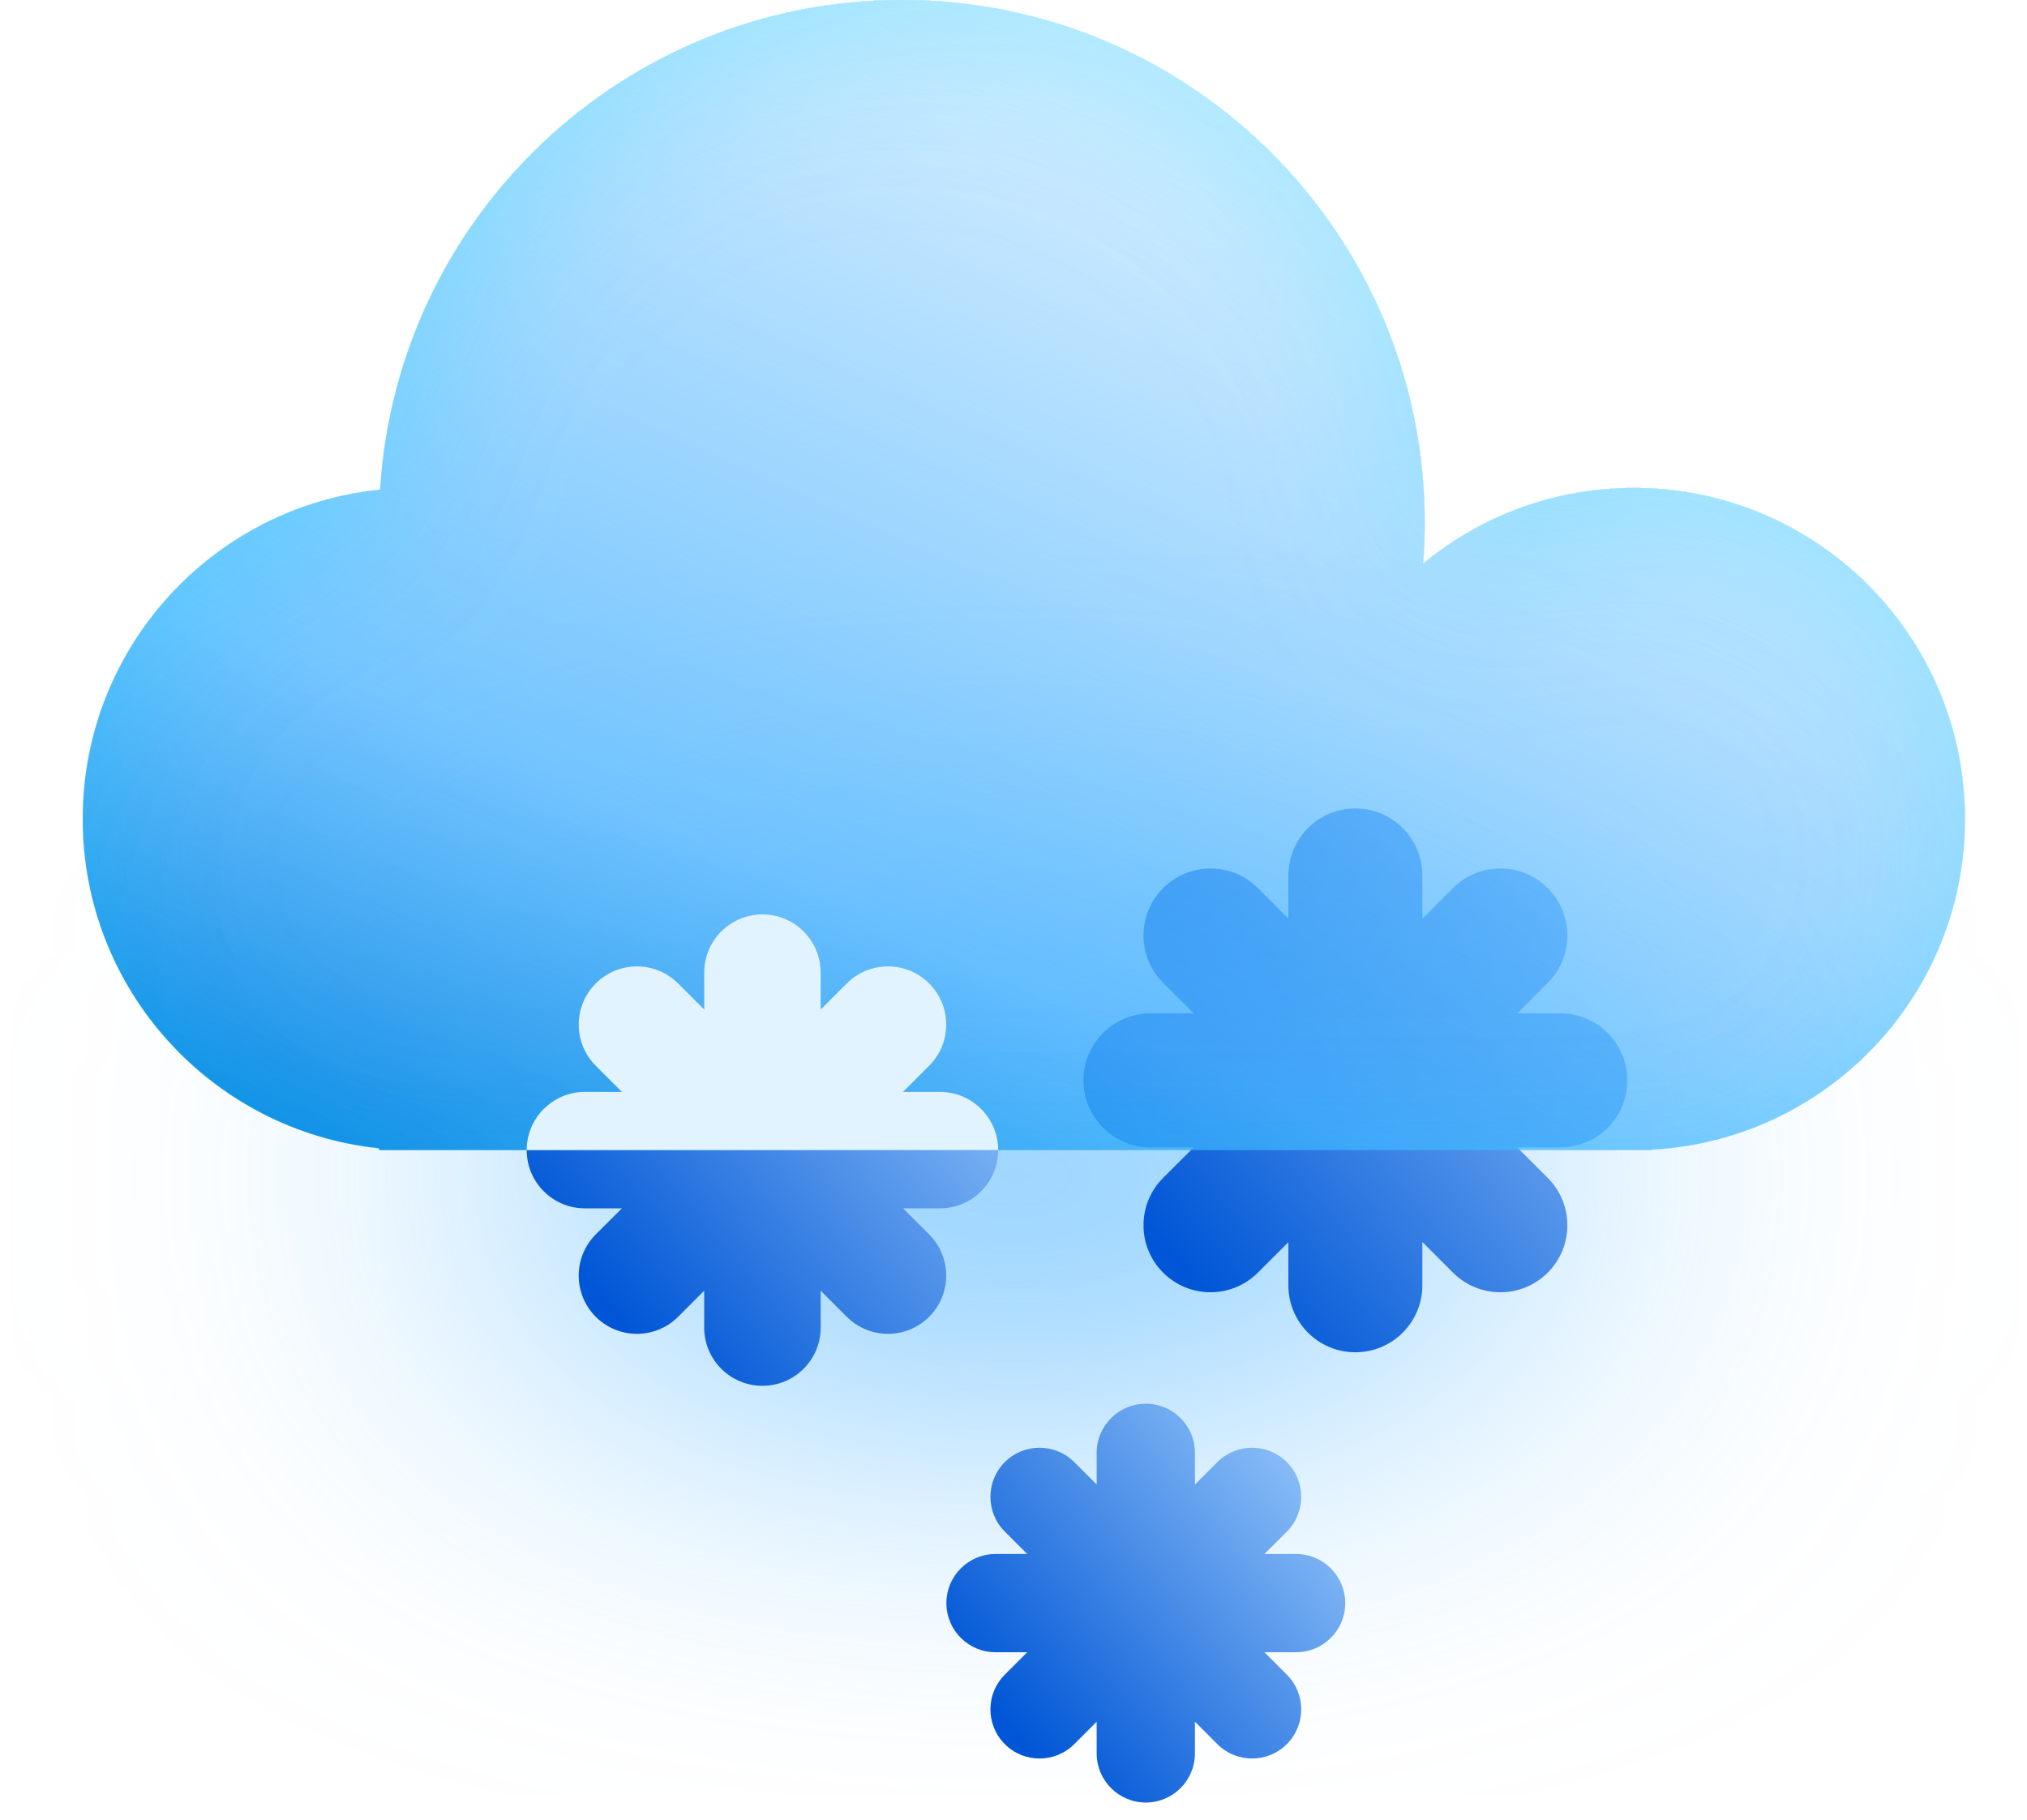
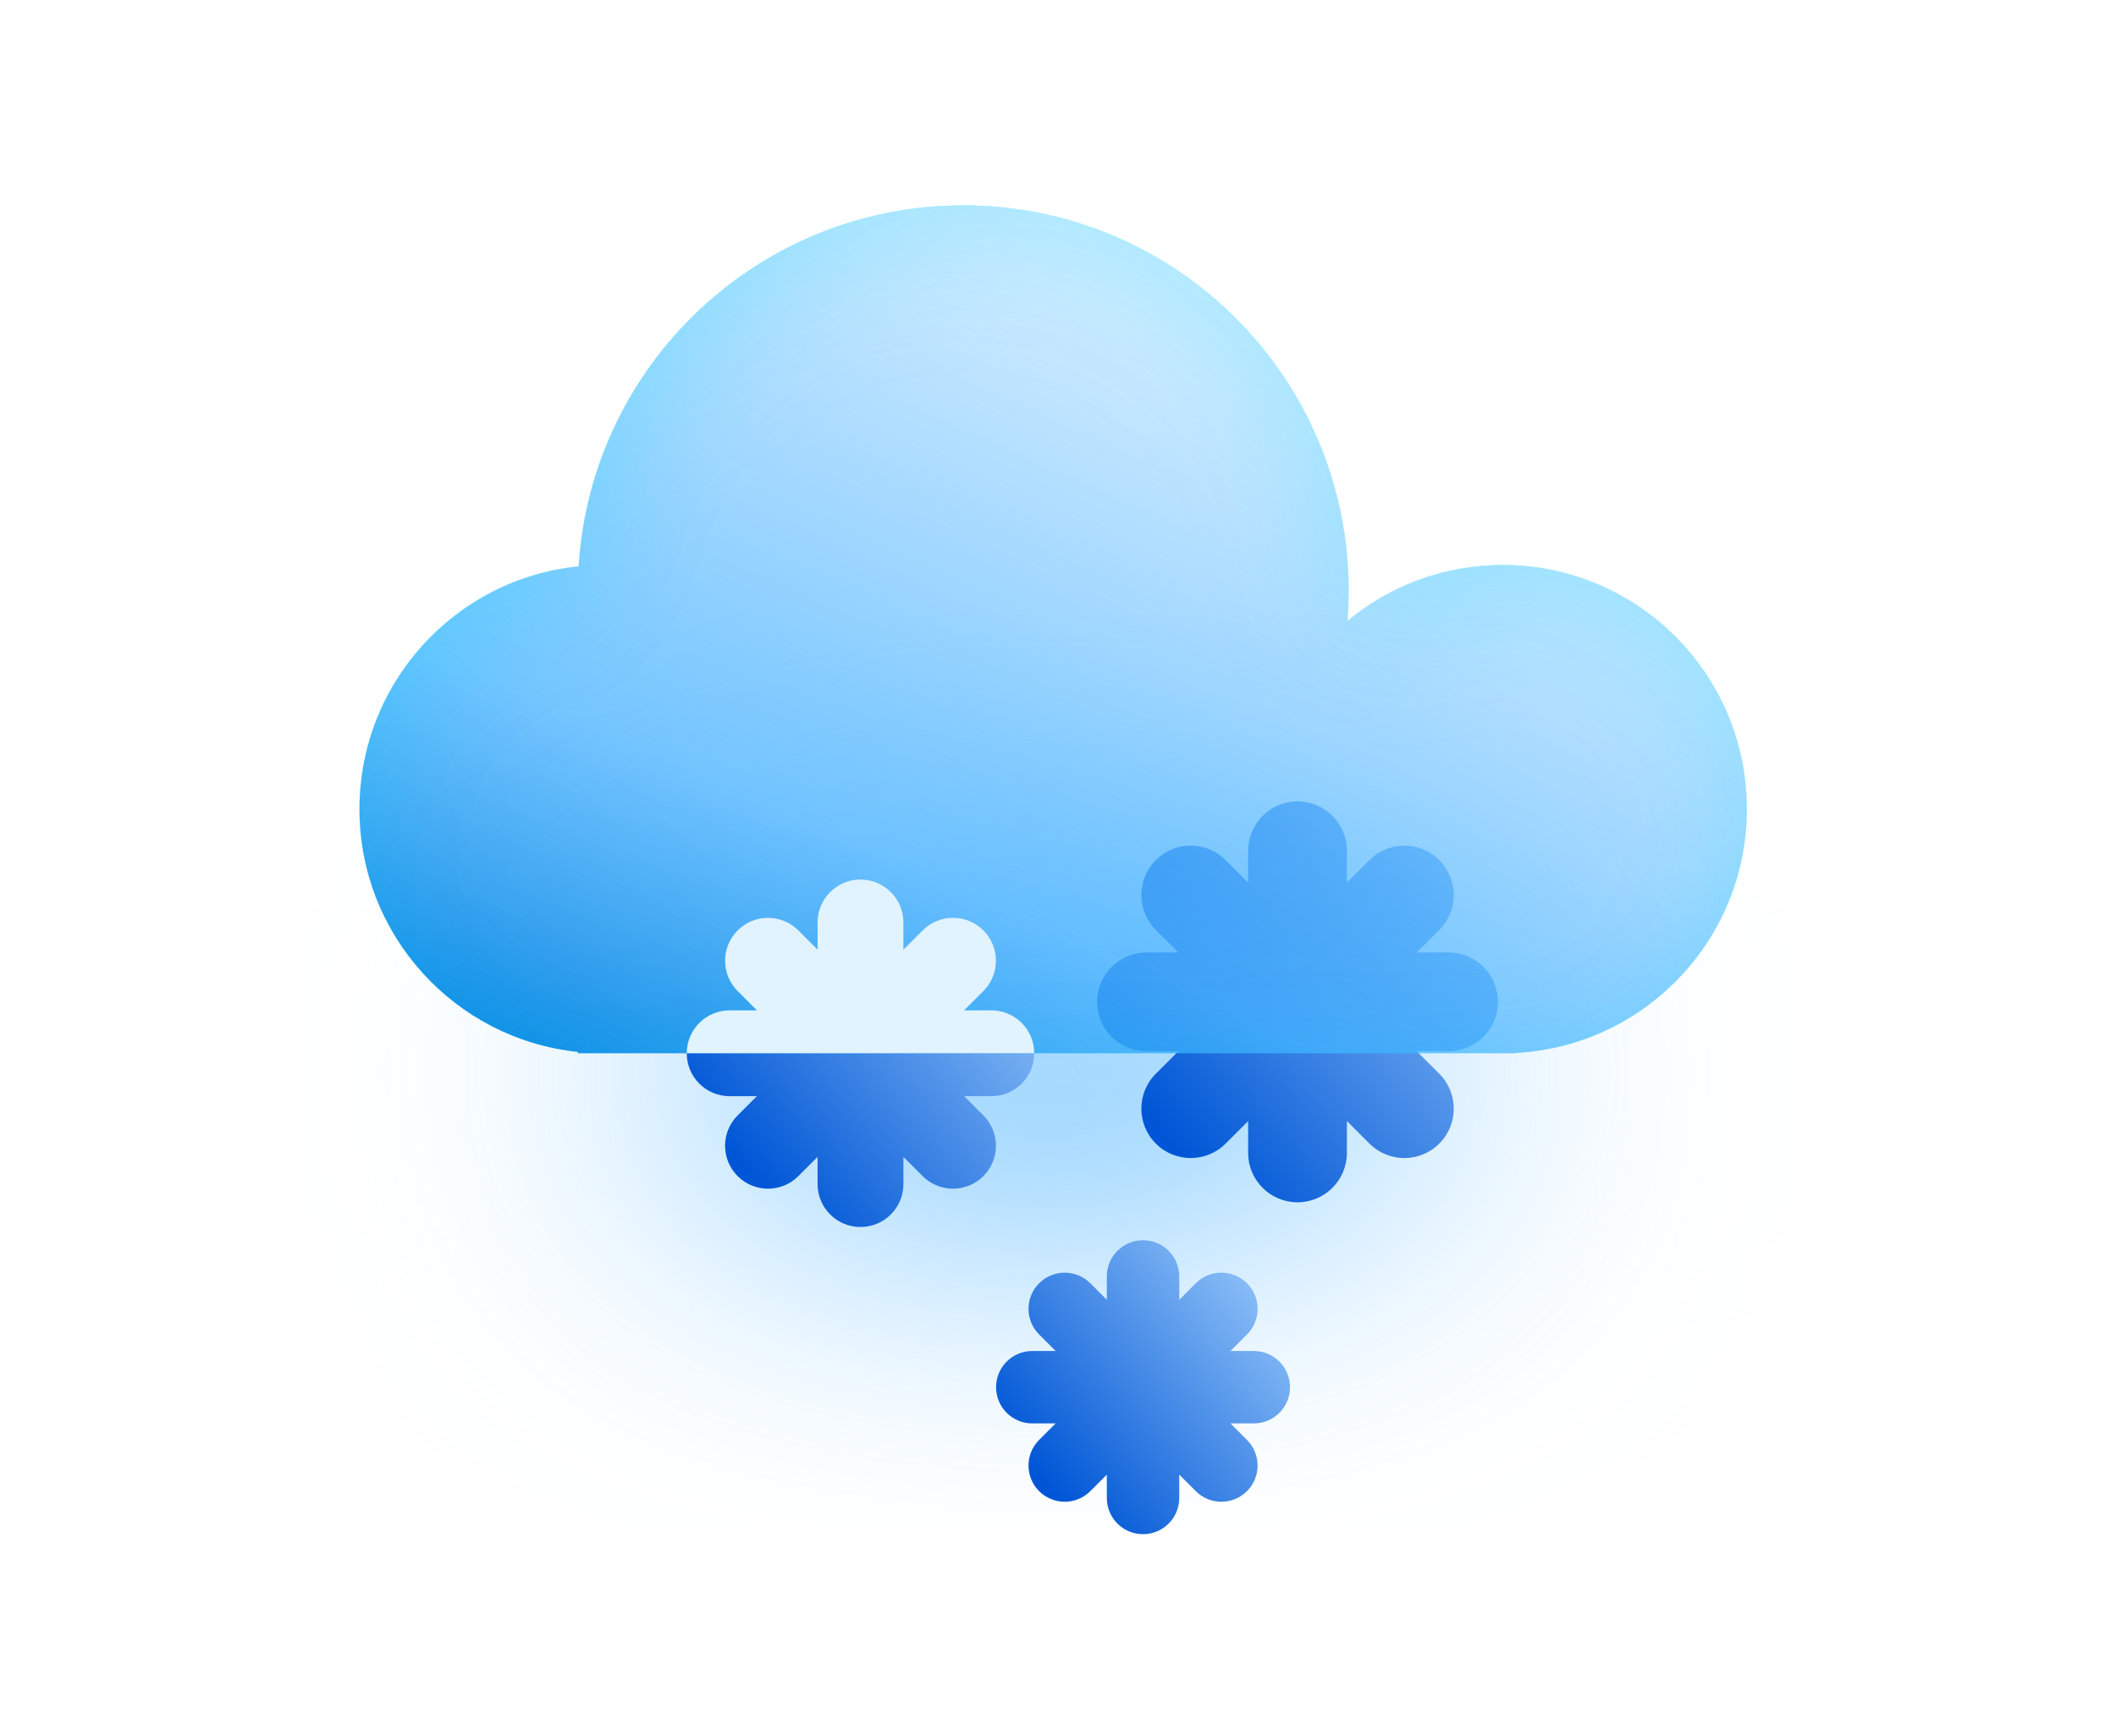
- <svg xmlns="http://www.w3.org/2000/svg" width="98" height="88" viewBox="0 0 98 88" fill="none">
-   <g filter="url(#filter0_f_6001_11868)">
-     <ellipse cx="49.08" cy="56.875" rx="26.542" ry="8.005" fill="#4DB4FF" />
+ <svg xmlns="http://www.w3.org/2000/svg" width="206" height="169" viewBox="0 0 206 169" fill="none">
+   <g filter="url(#filter0_f_4070_3968)">
+     <ellipse cx="101.905" cy="104.41" rx="39.391" ry="11.88" fill="#4DB4FF" />
  </g>
-   <path fill-rule="evenodd" clip-rule="evenodd" d="M39.678 47.03C39.678 45.474 38.417 44.214 36.862 44.214C35.307 44.214 34.046 45.474 34.046 47.03V48.813L32.785 47.552C31.686 46.453 29.903 46.453 28.803 47.552C27.704 48.652 27.704 50.435 28.803 51.534L30.065 52.796H28.28C26.724 52.796 25.464 54.056 25.464 55.612C25.464 57.167 26.724 58.428 28.28 58.428H30.065L28.803 59.689C27.704 60.789 27.704 62.572 28.803 63.671C29.903 64.771 31.686 64.771 32.786 63.671L34.046 62.411V64.194C34.046 65.749 35.307 67.009 36.862 67.009C38.417 67.009 39.678 65.749 39.678 64.194V62.409L40.94 63.671C42.04 64.771 43.823 64.771 44.922 63.671C46.022 62.572 46.022 60.789 44.922 59.689L43.661 58.428H45.444C46.999 58.428 48.259 57.167 48.259 55.612C48.259 54.056 46.999 52.796 45.444 52.796H43.661L44.922 51.535C46.022 50.435 46.022 48.652 44.922 47.552C43.823 46.453 42.04 46.453 40.94 47.552L39.678 48.815V47.03Z" fill="url(#paint0_linear_6001_11868)" />
-   <path fill-rule="evenodd" clip-rule="evenodd" d="M68.767 42.331C68.767 40.542 67.317 39.092 65.528 39.092C63.739 39.092 62.289 40.542 62.289 42.331V44.416L60.816 42.943C59.551 41.678 57.501 41.678 56.236 42.943C54.971 44.208 54.971 46.259 56.236 47.524L57.713 49.001H55.62C53.831 49.001 52.381 50.451 52.381 52.24C52.381 54.029 53.831 55.479 55.62 55.479H57.712L56.234 56.956C54.969 58.221 54.969 60.272 56.234 61.537C57.499 62.802 59.55 62.802 60.815 61.537L62.289 60.063V62.149C62.289 63.938 63.739 65.388 65.528 65.388C67.317 65.388 68.767 63.938 68.767 62.149V60.056L70.249 61.537C71.514 62.802 73.565 62.802 74.83 61.537C76.095 60.272 76.095 58.221 74.83 56.956L73.352 55.479H75.438C77.227 55.479 78.677 54.029 78.677 52.24C78.677 50.451 77.227 49.001 75.438 49.001H73.352L74.828 47.524C76.093 46.259 76.093 44.208 74.828 42.943C73.563 41.678 71.513 41.678 70.248 42.943L68.767 44.423V42.331Z" fill="url(#paint1_linear_6001_11868)" />
-   <path fill-rule="evenodd" clip-rule="evenodd" d="M57.772 70.251C57.772 68.939 56.708 67.876 55.396 67.876C54.085 67.876 53.021 68.939 53.021 70.251V71.781L51.939 70.699C51.012 69.772 49.508 69.772 48.58 70.699C47.653 71.627 47.653 73.131 48.58 74.058L49.664 75.142H48.131C46.819 75.142 45.756 76.206 45.756 77.517C45.756 78.829 46.819 79.892 48.131 79.892H49.663L48.58 80.976C47.652 81.903 47.652 83.407 48.58 84.335C49.508 85.263 51.011 85.263 51.939 84.335L53.021 83.253V84.783C53.021 86.095 54.085 87.159 55.396 87.159C56.708 87.159 57.772 86.095 57.772 84.783V83.25L58.856 84.335C59.784 85.262 61.288 85.262 62.215 84.335C63.143 83.407 63.143 81.903 62.215 80.975L61.132 79.892H62.664C63.975 79.892 65.039 78.829 65.039 77.517C65.039 76.206 63.975 75.142 62.664 75.142H61.132L62.215 74.059C63.143 73.131 63.143 71.627 62.215 70.7C61.288 69.772 59.784 69.772 58.856 70.7L57.772 71.784V70.251Z" fill="url(#paint2_linear_6001_11868)" />
-   <g filter="url(#filter1_bi_6001_11868)">
-     <path fill-rule="evenodd" clip-rule="evenodd" d="M68.882 25.278C68.882 25.941 68.856 26.599 68.806 27.249C71.574 24.965 75.122 23.593 78.991 23.593C87.832 23.593 95 30.76 95 39.602C95 48.16 88.284 55.15 79.836 55.589V55.611H18.326V55.524C10.276 54.683 4 47.875 4 39.602C4 31.311 10.302 24.493 18.377 23.675C19.203 10.461 30.182 0 43.604 0C57.565 0 68.882 11.317 68.882 25.278Z" fill="url(#paint3_linear_6001_11868)" />
+   <path fill-rule="evenodd" clip-rule="evenodd" d="M87.951 89.799C87.951 87.491 86.08 85.62 83.772 85.62C81.464 85.62 79.593 87.491 79.593 89.799V92.446L77.722 90.574C76.09 88.942 73.444 88.942 71.812 90.574C70.18 92.206 70.18 94.852 71.812 96.484L73.684 98.357H71.034C68.727 98.357 66.856 100.228 66.856 102.536C66.856 104.844 68.727 106.715 71.034 106.715H73.684L71.812 108.587C70.18 110.219 70.18 112.865 71.812 114.497C73.444 116.129 76.09 116.129 77.722 114.497L79.593 112.626V115.272C79.593 117.58 81.464 119.451 83.772 119.451C86.08 119.451 87.951 117.58 87.951 115.272V112.624L89.824 114.497C91.456 116.129 94.102 116.129 95.734 114.497C97.366 112.865 97.366 110.219 95.734 108.587L93.862 106.715H96.508C98.816 106.715 100.687 104.844 100.687 102.536C100.687 100.228 98.816 98.357 96.508 98.357H93.862L95.734 96.484C97.367 94.852 97.367 92.206 95.734 90.574C94.103 88.942 91.456 88.942 89.824 90.574L87.951 92.448V89.799Z" fill="url(#paint0_linear_4070_3968)" />
+   <path fill-rule="evenodd" clip-rule="evenodd" d="M131.124 82.825C131.124 80.17 128.972 78.018 126.317 78.018C123.662 78.018 121.51 80.17 121.51 82.825V85.919L119.324 83.733C117.446 81.856 114.403 81.856 112.525 83.733C110.648 85.611 110.648 88.654 112.525 90.532L114.717 92.724H111.611C108.956 92.724 106.804 94.876 106.804 97.531C106.804 100.186 108.956 102.338 111.611 102.338H114.716L112.523 104.531C110.646 106.408 110.646 109.452 112.523 111.329C114.401 113.207 117.445 113.207 119.322 111.329L121.51 109.141V112.237C121.51 114.892 123.662 117.045 126.317 117.045C128.972 117.045 131.124 114.892 131.124 112.237V109.131L133.323 111.329C135.2 113.207 138.244 113.207 140.121 111.329C141.999 109.452 141.999 106.408 140.121 104.531L137.929 102.338H141.024C143.678 102.338 145.831 100.186 145.831 97.531C145.831 94.876 143.678 92.724 141.024 92.724H137.927L140.119 90.532C141.997 88.654 141.997 85.611 140.119 83.733C138.242 81.856 135.198 81.856 133.321 83.733L131.124 85.93V82.825Z" fill="url(#paint1_linear_4070_3968)" />
+   <path fill-rule="evenodd" clip-rule="evenodd" d="M114.804 124.262C114.804 122.315 113.225 120.737 111.279 120.737C109.332 120.737 107.753 122.315 107.753 124.262V126.534L106.148 124.928C104.771 123.551 102.539 123.551 101.162 124.928C99.785 126.304 99.785 128.536 101.162 129.913L102.77 131.521H100.496C98.549 131.521 96.971 133.1 96.971 135.047C96.971 136.994 98.549 138.572 100.496 138.572H102.769L101.162 140.179C99.785 141.556 99.785 143.788 101.162 145.165C102.539 146.541 104.771 146.541 106.147 145.165L107.753 143.559V145.83C107.753 147.777 109.332 149.355 111.279 149.355C113.225 149.355 114.804 147.777 114.804 145.83V143.555L116.413 145.164C117.79 146.541 120.022 146.541 121.399 145.164C122.775 143.788 122.775 141.556 121.399 140.179L119.792 138.572H122.064C124.011 138.572 125.589 136.994 125.589 135.047C125.589 133.1 124.011 131.521 122.064 131.521H119.791L121.399 129.914C122.775 128.537 122.775 126.305 121.399 124.928C120.022 123.552 117.79 123.552 116.413 124.928L114.804 126.538V124.262Z" fill="url(#paint2_linear_4070_3968)" />
+   <g filter="url(#filter1_bi_4070_3968)">
+     <path fill-rule="evenodd" clip-rule="evenodd" d="M131.294 57.516C131.294 58.5 131.256 59.476 131.181 60.441C135.289 57.051 140.555 55.014 146.296 55.014C159.418 55.014 170.056 65.652 170.056 78.774C170.056 91.476 160.09 101.85 147.55 102.502V102.534H56.262V102.405C44.314 101.156 35 91.053 35 78.774C35 66.47 44.353 56.35 56.337 55.136C57.564 35.526 73.858 20 93.778 20C114.497 20 131.294 36.796 131.294 57.516Z" fill="url(#paint3_linear_4070_3968)" />
  </g>
-   <path fill-rule="evenodd" clip-rule="evenodd" d="M48.259 55.611H25.464C25.464 54.056 26.725 52.796 28.28 52.796H30.065L28.803 51.534C27.704 50.435 27.704 48.652 28.803 47.552C29.903 46.453 31.686 46.453 32.785 47.552L34.046 48.813V47.03C34.046 45.474 35.307 44.214 36.862 44.214C38.417 44.214 39.678 45.474 39.678 47.03V48.815L40.94 47.552C42.04 46.453 43.823 46.453 44.922 47.552C46.022 48.652 46.022 50.435 44.922 51.535L43.661 52.796H45.444C46.998 52.796 48.259 54.056 48.259 55.611Z" fill="#E0F3FE" />
+   <path fill-rule="evenodd" clip-rule="evenodd" d="M100.687 102.534H66.856C66.856 100.227 68.727 98.357 71.034 98.357H73.684L71.812 96.484C70.18 94.852 70.18 92.206 71.812 90.574C73.444 88.942 76.09 88.942 77.722 90.574L79.593 92.446V89.799C79.593 87.491 81.464 85.62 83.772 85.62C86.08 85.62 87.951 87.491 87.951 89.799V92.448L89.824 90.574C91.456 88.942 94.103 88.942 95.734 90.574C97.367 92.206 97.367 94.852 95.734 96.484L93.862 98.357H96.508C98.816 98.357 100.687 100.227 100.687 102.534Z" fill="#E0F3FE" />
  <defs>
-     <filter id="filter0_f_6001_11868" x="0.538" y="26.87" width="97.083" height="60.009" filterUnits="userSpaceOnUse" color-interpolation-filters="sRGB">
+     <filter id="filter0_f_4070_3968" x="29.863" y="59.879" width="144.085" height="89.062" filterUnits="userSpaceOnUse" color-interpolation-filters="sRGB">
      <feFlood flood-opacity="0" result="BackgroundImageFix" />
      <feBlend mode="normal" in="SourceGraphic" in2="BackgroundImageFix" result="shape" />
-       <feGaussianBlur stdDeviation="11" result="effect1_foregroundBlur_6001_11868" />
+       <feGaussianBlur stdDeviation="16.326" result="effect1_foregroundBlur_4070_3968" />
    </filter>
-     <filter id="filter1_bi_6001_11868" x="-3" y="-7" width="105" height="69.611" filterUnits="userSpaceOnUse" color-interpolation-filters="sRGB">
+     <filter id="filter1_bi_4070_3968" x="24.611" y="9.611" width="155.834" height="103.312" filterUnits="userSpaceOnUse" color-interpolation-filters="sRGB">
      <feFlood flood-opacity="0" result="BackgroundImageFix" />
-       <feGaussianBlur in="BackgroundImageFix" stdDeviation="3.5" />
-       <feComposite in2="SourceAlpha" operator="in" result="effect1_backgroundBlur_6001_11868" />
-       <feBlend mode="normal" in="SourceGraphic" in2="effect1_backgroundBlur_6001_11868" result="shape" />
+       <feGaussianBlur in="BackgroundImageFix" stdDeviation="5.194" />
+       <feComposite in2="SourceAlpha" operator="in" result="effect1_backgroundBlur_4070_3968" />
+       <feBlend mode="normal" in="SourceGraphic" in2="effect1_backgroundBlur_4070_3968" result="shape" />
      <feColorMatrix in="SourceAlpha" type="matrix" values="0 0 0 0 0 0 0 0 0 0 0 0 0 0 0 0 0 0 127 0" result="hardAlpha" />
-       <feOffset dy="2" />
-       <feGaussianBlur stdDeviation="4" />
+       <feOffset dy="2.968" />
+       <feGaussianBlur stdDeviation="5.937" />
      <feComposite in2="hardAlpha" operator="arithmetic" k2="-1" k3="1" />
      <feColorMatrix type="matrix" values="0 0 0 0 0 0 0 0 0 0.82 0 0 0 0 1 0 0 0 0.25 0" />
-       <feBlend mode="normal" in2="shape" result="effect2_innerShadow_6001_11868" />
+       <feBlend mode="normal" in2="shape" result="effect2_innerShadow_4070_3968" />
    </filter>
-     <linearGradient id="paint0_linear_6001_11868" x1="28.718" y1="62.396" x2="50.368" y2="44.123" gradientUnits="userSpaceOnUse">
+     <linearGradient id="paint0_linear_4070_3968" x1="71.685" y1="112.604" x2="103.817" y2="85.484" gradientUnits="userSpaceOnUse">
      <stop stop-color="#0056D6" />
      <stop offset="1" stop-color="#ADD8FF" />
    </linearGradient>
-     <linearGradient id="paint1_linear_6001_11868" x1="56.135" y1="60.066" x2="81.109" y2="38.987" gradientUnits="userSpaceOnUse">
+     <linearGradient id="paint1_linear_4070_3968" x1="112.375" y1="109.146" x2="149.441" y2="77.862" gradientUnits="userSpaceOnUse">
      <stop stop-color="#0056D6" />
      <stop offset="1" stop-color="#ADD8FF" />
    </linearGradient>
-     <linearGradient id="paint2_linear_6001_11868" x1="48.509" y1="83.256" x2="66.823" y2="67.798" gradientUnits="userSpaceOnUse">
+     <linearGradient id="paint2_linear_4070_3968" x1="101.056" y1="143.563" x2="128.237" y2="120.622" gradientUnits="userSpaceOnUse">
      <stop stop-color="#0056D6" />
      <stop offset="1" stop-color="#ADD8FF" />
    </linearGradient>
-     <linearGradient id="paint3_linear_6001_11868" x1="51.185" y1="75.412" x2="85.31" y2="2.88862e-05" gradientUnits="userSpaceOnUse">
+     <linearGradient id="paint3_linear_4070_3968" x1="105.029" y1="131.922" x2="155.675" y2="20" gradientUnits="userSpaceOnUse">
      <stop stop-color="#0082DF" />
      <stop offset="0.3" stop-color="#48B2FF" stop-opacity="0.75" />
      <stop offset="1" stop-color="#3BADFF" stop-opacity="0" />
    </linearGradient>
  </defs>
</svg>
